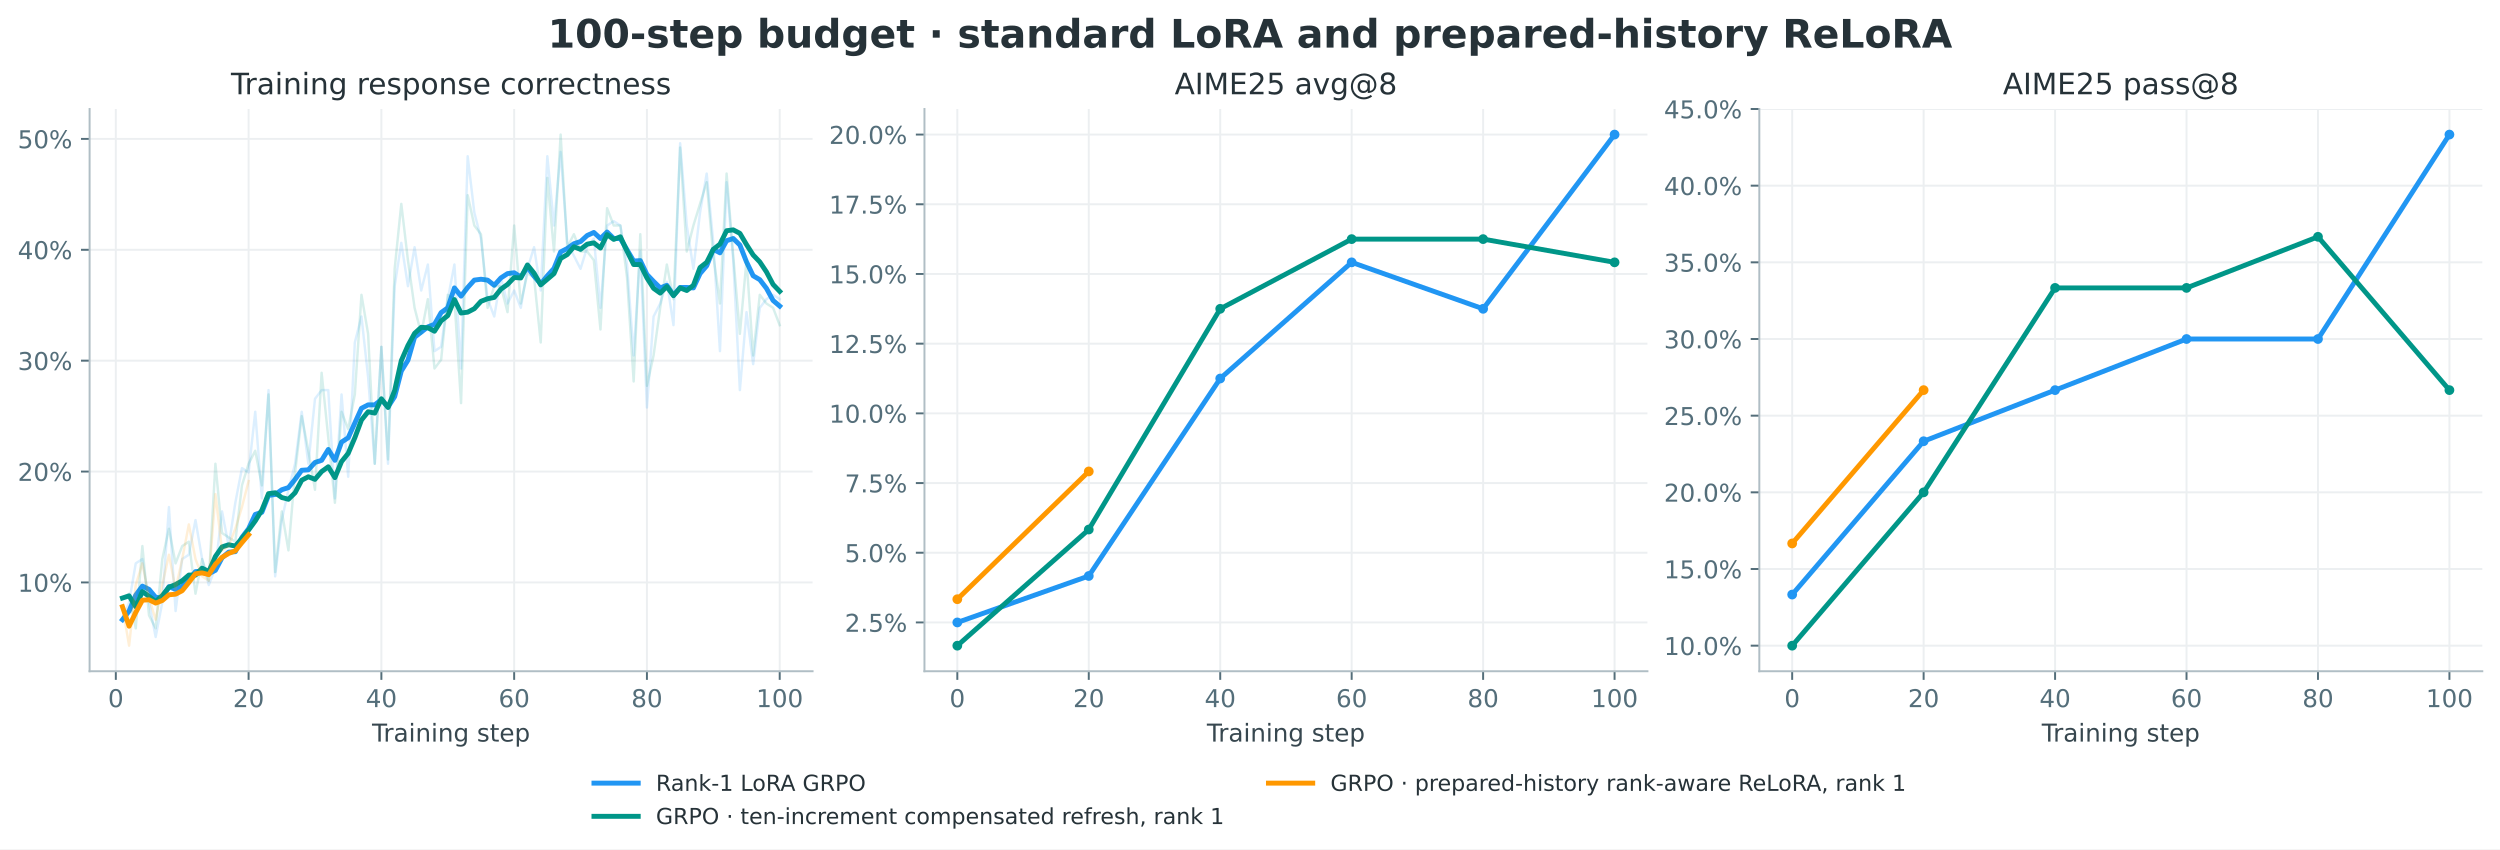
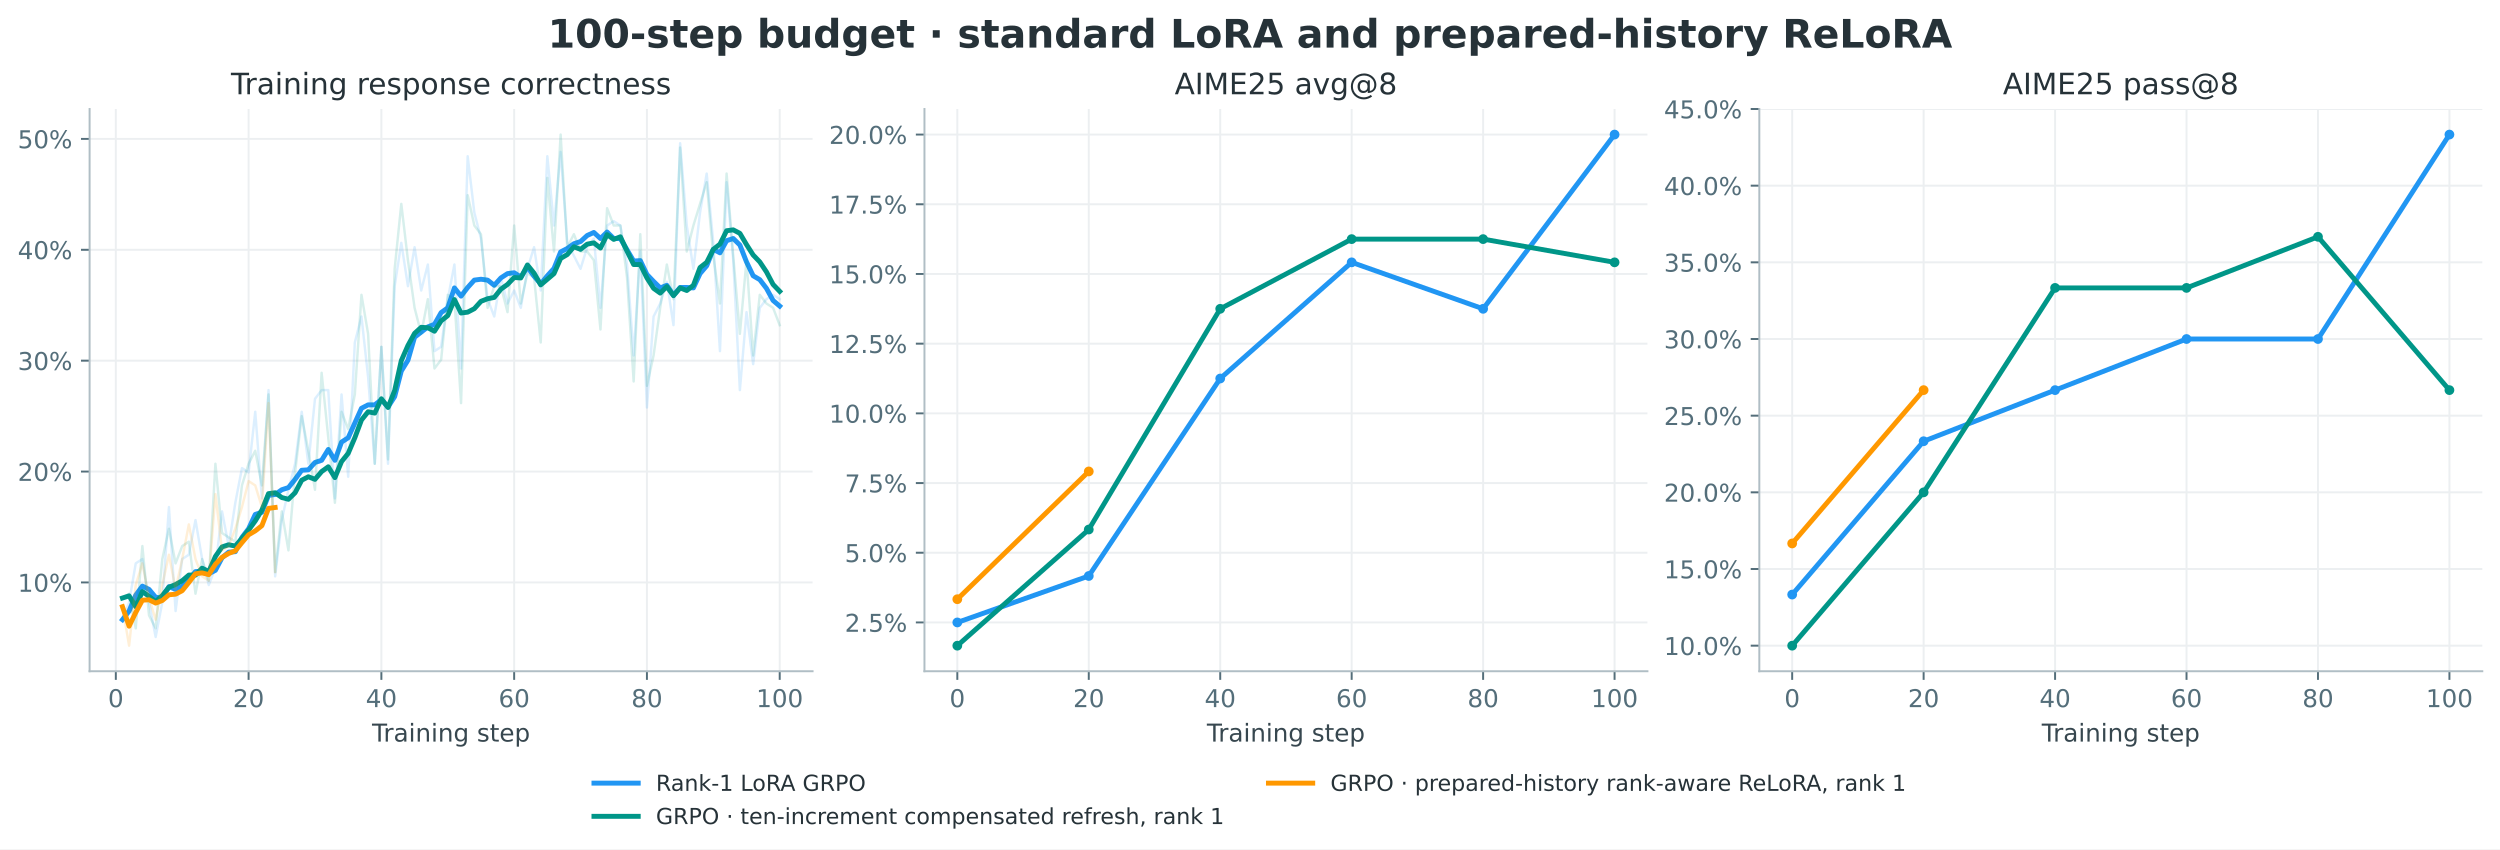
<svg xmlns="http://www.w3.org/2000/svg" xmlns:xlink="http://www.w3.org/1999/xlink" width="1016.4pt" height="345.3pt" viewBox="0 0 1016.4 345.3" version="1.1">
  <defs>
    <style type="text/css">*{stroke-linejoin: round; stroke-linecap: butt}</style>
  </defs>
  <g id="figure_1">
    <g id="patch_1">
      <path d="M 0 345.3 L 1016.4 345.3 L 1016.4 0 L 0 0 z " style="fill: #ffffff" />
    </g>
    <g id="axes_1">
      <g id="patch_2">
        <path d="M 36.427 272.897 L 330.359 272.897 L 330.359 44.32 L 36.427 44.32 z " style="fill: #ffffff" />
      </g>
      <g id="matplotlib.axis_1">
        <g id="xtick_1">
          <g id="line2d_1">
            <path d="M 47.088 272.897 L 47.088 44.32 " clip-path="url(#pa4f2436ff5)" style="fill: none; stroke: #eceff1; stroke-width: 0.8; stroke-linecap: square" />
          </g>
          <g id="line2d_2">
            <defs>
              <path id="m4312fbdb51" d="M 0 0 L 0 3.5 " style="stroke: #546e7a; stroke-width: 0.8" />
            </defs>
            <g>
              <use xlink:href="#m4312fbdb51" x="47.088" y="272.897" style="fill: #546e7a; stroke: #546e7a; stroke-width: 0.8" />
            </g>
          </g>
          <g id="text_1">
            <text style="font-size: 10px; font-family: 'DejaVu Sans'; text-anchor: middle; fill: #546e7a" x="47.088" y="287.495" transform="rotate(-0 47.08804 287.4945)">0</text>
          </g>
        </g>
        <g id="xtick_2">
          <g id="line2d_3">
            <path d="M 101.07 272.897 L 101.07 44.32 " clip-path="url(#pa4f2436ff5)" style="fill: none; stroke: #eceff1; stroke-width: 0.8; stroke-linecap: square" />
          </g>
          <g id="line2d_4">
            <g>
              <use xlink:href="#m4312fbdb51" x="101.07" y="272.897" style="fill: #546e7a; stroke: #546e7a; stroke-width: 0.8" />
            </g>
          </g>
          <g id="text_2">
            <text style="font-size: 10px; font-family: 'DejaVu Sans'; text-anchor: middle; fill: #546e7a" x="101.07" y="287.495" transform="rotate(-0 101.0702 287.4945)">20</text>
          </g>
        </g>
        <g id="xtick_3">
          <g id="line2d_5">
            <path d="M 155.052 272.897 L 155.052 44.32 " clip-path="url(#pa4f2436ff5)" style="fill: none; stroke: #eceff1; stroke-width: 0.8; stroke-linecap: square" />
          </g>
          <g id="line2d_6">
            <g>
              <use xlink:href="#m4312fbdb51" x="155.052" y="272.897" style="fill: #546e7a; stroke: #546e7a; stroke-width: 0.8" />
            </g>
          </g>
          <g id="text_3">
            <text style="font-size: 10px; font-family: 'DejaVu Sans'; text-anchor: middle; fill: #546e7a" x="155.052" y="287.495" transform="rotate(-0 155.0524 287.4945)">40</text>
          </g>
        </g>
        <g id="xtick_4">
          <g id="line2d_7">
            <path d="M 209.035 272.897 L 209.035 44.32 " clip-path="url(#pa4f2436ff5)" style="fill: none; stroke: #eceff1; stroke-width: 0.8; stroke-linecap: square" />
          </g>
          <g id="line2d_8">
            <g>
              <use xlink:href="#m4312fbdb51" x="209.035" y="272.897" style="fill: #546e7a; stroke: #546e7a; stroke-width: 0.8" />
            </g>
          </g>
          <g id="text_4">
            <text style="font-size: 10px; font-family: 'DejaVu Sans'; text-anchor: middle; fill: #546e7a" x="209.035" y="287.495" transform="rotate(-0 209.0345 287.4945)">60</text>
          </g>
        </g>
        <g id="xtick_5">
          <g id="line2d_9">
            <path d="M 263.017 272.897 L 263.017 44.32 " clip-path="url(#pa4f2436ff5)" style="fill: none; stroke: #eceff1; stroke-width: 0.8; stroke-linecap: square" />
          </g>
          <g id="line2d_10">
            <g>
              <use xlink:href="#m4312fbdb51" x="263.017" y="272.897" style="fill: #546e7a; stroke: #546e7a; stroke-width: 0.8" />
            </g>
          </g>
          <g id="text_5">
            <text style="font-size: 10px; font-family: 'DejaVu Sans'; text-anchor: middle; fill: #546e7a" x="263.017" y="287.495" transform="rotate(-0 263.0167 287.4945)">80</text>
          </g>
        </g>
        <g id="xtick_6">
          <g id="line2d_11">
            <path d="M 316.999 272.897 L 316.999 44.32 " clip-path="url(#pa4f2436ff5)" style="fill: none; stroke: #eceff1; stroke-width: 0.8; stroke-linecap: square" />
          </g>
          <g id="line2d_12">
            <g>
              <use xlink:href="#m4312fbdb51" x="316.999" y="272.897" style="fill: #546e7a; stroke: #546e7a; stroke-width: 0.8" />
            </g>
          </g>
          <g id="text_6">
            <text style="font-size: 10px; font-family: 'DejaVu Sans'; text-anchor: middle; fill: #546e7a" x="316.999" y="287.495" transform="rotate(-0 316.9988 287.4945)">100</text>
          </g>
        </g>
        <g id="text_7">
          <text style="font-size: 10px; font-family: 'DejaVu Sans'; text-anchor: middle; fill: #37474f" x="183.393" y="301.495" transform="rotate(-0 183.393 301.4953)">Training step</text>
        </g>
      </g>
      <g id="matplotlib.axis_2">
        <g id="ytick_1">
          <g id="line2d_13">
            <path d="M 36.427 236.796 L 330.359 236.796 " clip-path="url(#pa4f2436ff5)" style="fill: none; stroke: #eceff1; stroke-width: 0.8; stroke-linecap: square" />
          </g>
          <g id="line2d_14">
            <defs>
              <path id="m54cceb25df" d="M 0 0 L -3.5 0 " style="stroke: #546e7a; stroke-width: 0.8" />
            </defs>
            <g>
              <use xlink:href="#m54cceb25df" x="36.427" y="236.796" style="fill: #546e7a; stroke: #546e7a; stroke-width: 0.8" />
            </g>
          </g>
          <g id="text_8">
            <text style="font-size: 10px; font-family: 'DejaVu Sans'; text-anchor: end; fill: #546e7a" x="29.427" y="240.595" transform="rotate(-0 29.42656 240.5953)">10%</text>
          </g>
        </g>
        <g id="ytick_2">
          <g id="line2d_15">
            <path d="M 36.427 191.715 L 330.359 191.715 " clip-path="url(#pa4f2436ff5)" style="fill: none; stroke: #eceff1; stroke-width: 0.8; stroke-linecap: square" />
          </g>
          <g id="line2d_16">
            <g>
              <use xlink:href="#m54cceb25df" x="36.427" y="191.715" style="fill: #546e7a; stroke: #546e7a; stroke-width: 0.8" />
            </g>
          </g>
          <g id="text_9">
            <text style="font-size: 10px; font-family: 'DejaVu Sans'; text-anchor: end; fill: #546e7a" x="29.427" y="195.514" transform="rotate(-0 29.42656 195.5139)">20%</text>
          </g>
        </g>
        <g id="ytick_3">
          <g id="line2d_17">
            <path d="M 36.427 146.634 L 330.359 146.634 " clip-path="url(#pa4f2436ff5)" style="fill: none; stroke: #eceff1; stroke-width: 0.8; stroke-linecap: square" />
          </g>
          <g id="line2d_18">
            <g>
              <use xlink:href="#m54cceb25df" x="36.427" y="146.634" style="fill: #546e7a; stroke: #546e7a; stroke-width: 0.8" />
            </g>
          </g>
          <g id="text_10">
            <text style="font-size: 10px; font-family: 'DejaVu Sans'; text-anchor: end; fill: #546e7a" x="29.427" y="150.432" transform="rotate(-0 29.42656 150.4324)">30%</text>
          </g>
        </g>
        <g id="ytick_4">
          <g id="line2d_19">
            <path d="M 36.427 101.552 L 330.359 101.552 " clip-path="url(#pa4f2436ff5)" style="fill: none; stroke: #eceff1; stroke-width: 0.8; stroke-linecap: square" />
          </g>
          <g id="line2d_20">
            <g>
              <use xlink:href="#m54cceb25df" x="36.427" y="101.552" style="fill: #546e7a; stroke: #546e7a; stroke-width: 0.8" />
            </g>
          </g>
          <g id="text_11">
            <text style="font-size: 10px; font-family: 'DejaVu Sans'; text-anchor: end; fill: #546e7a" x="29.427" y="105.351" transform="rotate(-0 29.42656 105.351)">40%</text>
          </g>
        </g>
        <g id="ytick_5">
          <g id="line2d_21">
            <path d="M 36.427 56.471 L 330.359 56.471 " clip-path="url(#pa4f2436ff5)" style="fill: none; stroke: #eceff1; stroke-width: 0.8; stroke-linecap: square" />
          </g>
          <g id="line2d_22">
            <g>
              <use xlink:href="#m54cceb25df" x="36.427" y="56.471" style="fill: #546e7a; stroke: #546e7a; stroke-width: 0.8" />
            </g>
          </g>
          <g id="text_12">
            <text style="font-size: 10px; font-family: 'DejaVu Sans'; text-anchor: end; fill: #546e7a" x="29.427" y="60.27" transform="rotate(-0 29.42656 60.26954)">50%</text>
          </g>
        </g>
      </g>
      <g id="line2d_23">
        <path d="M 49.787 251.941 L 52.486 244.897 L 55.185 229.048 L 57.884 227.287 L 60.584 244.897 L 63.283 258.985 L 65.982 244.897 L 68.681 206.155 L 71.38 248.419 L 74.079 227.287 L 76.778 225.526 L 79.477 211.438 L 82.176 227.287 L 84.876 237.853 L 87.575 230.809 L 90.274 207.916 L 92.973 222.004 L 95.672 204.394 L 98.371 190.306 L 101.07 192.067 L 103.769 167.413 L 106.468 202.633 L 109.168 158.608 L 111.867 234.331 L 114.566 211.438 L 117.265 199.111 L 119.964 188.545 L 122.663 167.413 L 125.362 188.545 L 128.061 162.13 L 130.76 158.608 L 133.459 158.608 L 136.159 202.633 L 138.858 160.369 L 141.557 193.828 L 144.256 139.237 L 146.955 128.671 L 149.654 153.325 L 152.353 188.545 L 155.052 140.998 L 157.751 188.545 L 160.451 116.345 L 163.15 98.735 L 165.849 116.345 L 168.548 100.496 L 171.247 118.105 L 173.946 107.54 L 176.645 142.759 L 179.344 140.998 L 182.043 121.627 L 184.743 107.54 L 187.442 149.803 L 190.141 63.515 L 192.84 86.408 L 195.539 96.974 L 198.238 121.627 L 200.937 128.671 L 203.636 112.823 L 206.335 123.388 L 209.035 118.105 L 211.734 125.149 L 214.433 109.301 L 217.132 100.496 L 219.831 118.105 L 222.53 63.515 L 225.229 91.691 L 227.928 61.754 L 230.627 98.735 L 233.326 104.018 L 236.026 109.301 L 238.725 100.496 L 241.424 96.974 L 244.123 125.149 L 246.822 91.691 L 249.521 89.93 L 252.22 91.691 L 254.919 107.54 L 257.618 144.52 L 260.318 102.257 L 263.017 165.652 L 265.716 128.671 L 268.415 123.388 L 271.114 114.584 L 273.813 132.193 L 276.512 58.232 L 279.211 91.691 L 281.91 109.301 L 284.61 86.408 L 287.309 70.559 L 290.008 98.735 L 292.707 142.759 L 295.406 74.081 L 298.105 105.779 L 300.804 158.608 L 303.503 126.91 L 306.202 148.042 L 308.902 125.149 L 311.601 121.627 L 314.3 119.866 L 316.999 121.627 " clip-path="url(#pa4f2436ff5)" style="fill: none; stroke: #2196f3; stroke-opacity: 0.16; stroke-linecap: square" />
      </g>
      <g id="line2d_24">
        <path d="M 49.787 251.941 L 52.486 248.419 L 55.185 241.962 L 57.884 238.293 L 60.584 239.614 L 63.283 242.843 L 65.982 243.136 L 68.681 238.513 L 71.38 239.614 L 74.079 238.381 L 76.778 235.74 L 79.477 232.394 L 82.176 232.218 L 84.876 233.274 L 87.575 231.866 L 90.274 226.759 L 92.973 224.47 L 95.672 224.293 L 98.371 218.482 L 101.07 214.96 L 103.769 209.149 L 106.468 208.268 L 109.168 201.401 L 111.867 201.048 L 114.566 199.111 L 117.265 198.231 L 119.964 194.885 L 122.663 191.187 L 125.362 191.011 L 128.061 188.017 L 130.76 187.136 L 133.459 182.734 L 136.159 187.136 L 138.858 179.74 L 141.557 177.979 L 144.256 171.992 L 146.955 166.005 L 149.654 164.596 L 152.353 164.596 L 155.052 162.483 L 157.751 165.476 L 160.451 161.25 L 163.15 150.86 L 165.849 146.457 L 168.548 137.124 L 171.247 135.011 L 173.946 132.898 L 176.645 131.841 L 179.344 127.087 L 182.043 125.149 L 184.743 117.049 L 187.442 120.395 L 190.141 116.873 L 192.84 113.879 L 195.539 113.527 L 198.238 113.879 L 200.937 115.992 L 203.636 112.999 L 206.335 111.238 L 209.035 110.885 L 211.734 112.646 L 214.433 108.596 L 217.132 112.294 L 219.831 115.464 L 222.53 112.118 L 225.229 109.124 L 227.928 102.433 L 230.627 101.024 L 233.326 99.087 L 236.026 98.206 L 238.725 95.741 L 241.424 94.508 L 244.123 96.974 L 246.822 94.332 L 249.521 96.974 L 252.22 96.974 L 254.919 101.552 L 257.618 106.131 L 260.318 105.955 L 263.017 111.59 L 265.716 114.407 L 268.415 117.049 L 271.114 115.992 L 273.813 120.043 L 276.512 116.873 L 279.211 116.873 L 281.91 117.049 L 284.61 111.238 L 287.309 108.068 L 290.008 101.376 L 292.707 102.785 L 295.406 97.854 L 298.105 96.974 L 300.804 99.615 L 303.503 106.483 L 306.202 112.118 L 308.902 113.703 L 311.601 117.225 L 314.3 122.156 L 316.999 124.445 " clip-path="url(#pa4f2436ff5)" style="fill: none; stroke: #2196f3; stroke-width: 2; stroke-linecap: square" />
      </g>
      <g id="line2d_25">
        <path d="M 49.787 243.136 L 52.486 241.375 L 55.185 255.463 L 57.884 222.004 L 60.584 250.18 L 63.283 255.463 L 65.982 227.287 L 68.681 214.96 L 71.38 229.048 L 74.079 222.004 L 76.778 220.243 L 79.477 241.375 L 82.176 227.287 L 84.876 236.092 L 87.575 188.545 L 90.274 216.721 L 92.973 218.482 L 95.672 220.243 L 98.371 197.35 L 101.07 188.545 L 103.769 183.262 L 106.468 197.35 L 109.168 160.369 L 111.867 232.57 L 114.566 207.916 L 117.265 223.765 L 119.964 192.067 L 122.663 169.174 L 125.362 183.262 L 128.061 199.111 L 130.76 151.564 L 133.459 177.979 L 136.159 204.394 L 138.858 167.413 L 141.557 174.457 L 144.256 160.369 L 146.955 119.866 L 149.654 135.715 L 152.353 188.545 L 155.052 140.998 L 157.751 186.784 L 160.451 109.301 L 163.15 82.886 L 165.849 105.779 L 168.548 125.149 L 171.247 135.715 L 173.946 121.627 L 176.645 149.803 L 179.344 146.281 L 182.043 119.866 L 184.743 121.627 L 187.442 163.891 L 190.141 79.364 L 192.84 91.691 L 195.539 95.213 L 198.238 125.149 L 200.937 116.345 L 203.636 116.345 L 206.335 126.91 L 209.035 91.691 L 211.734 123.388 L 214.433 111.062 L 217.132 112.823 L 219.831 139.237 L 222.53 72.32 L 225.229 102.257 L 227.928 54.71 L 230.627 100.496 L 233.326 95.213 L 236.026 102.257 L 238.725 102.257 L 241.424 105.779 L 244.123 133.954 L 246.822 84.647 L 249.521 91.691 L 252.22 91.691 L 254.919 112.823 L 257.618 155.086 L 260.318 95.213 L 263.017 156.847 L 265.716 144.52 L 268.415 125.149 L 271.114 107.54 L 273.813 121.627 L 276.512 59.993 L 279.211 102.257 L 281.91 91.691 L 284.61 82.886 L 287.309 74.081 L 290.008 104.018 L 292.707 123.388 L 295.406 70.559 L 298.105 104.018 L 300.804 135.715 L 303.503 105.779 L 306.202 144.52 L 308.902 119.866 L 311.601 123.388 L 314.3 125.149 L 316.999 132.193 " clip-path="url(#pa4f2436ff5)" style="fill: none; stroke: #009688; stroke-opacity: 0.16; stroke-linecap: square" />
      </g>
      <g id="line2d_26">
        <path d="M 49.787 243.136 L 52.486 242.256 L 55.185 246.658 L 57.884 240.495 L 60.584 242.432 L 63.283 244.604 L 65.982 242.13 L 68.681 238.734 L 71.38 237.657 L 74.079 236.092 L 76.778 233.803 L 79.477 233.803 L 82.176 230.985 L 84.876 232.394 L 87.575 226.231 L 90.274 222.356 L 92.973 221.476 L 95.672 222.004 L 98.371 218.834 L 101.07 215.488 L 103.769 211.79 L 106.468 207.388 L 109.168 200.696 L 111.867 200.344 L 114.566 202.281 L 117.265 202.985 L 119.964 200.344 L 122.663 195.237 L 125.362 193.828 L 128.061 194.885 L 130.76 191.715 L 133.459 189.778 L 136.159 194.18 L 138.858 187.665 L 141.557 184.319 L 144.256 177.979 L 146.955 170.759 L 149.654 167.413 L 152.353 167.942 L 155.052 162.13 L 157.751 165.652 L 160.451 158.784 L 163.15 146.634 L 165.849 140.47 L 168.548 135.539 L 171.247 133.074 L 173.946 133.25 L 176.645 134.659 L 179.344 130.432 L 182.043 128.319 L 184.743 121.804 L 187.442 127.263 L 190.141 126.91 L 192.84 125.502 L 195.539 122.508 L 198.238 121.451 L 200.937 120.923 L 203.636 117.577 L 206.335 115.64 L 209.035 112.823 L 211.734 112.999 L 214.433 107.716 L 217.132 111.062 L 219.831 115.816 L 222.53 113.527 L 225.229 111.238 L 227.928 105.074 L 230.627 103.489 L 233.326 100.319 L 236.026 101.376 L 238.725 99.263 L 241.424 98.735 L 244.123 100.848 L 246.822 95.389 L 249.521 97.326 L 252.22 96.269 L 254.919 102.08 L 257.618 107.54 L 260.318 107.54 L 263.017 112.999 L 265.716 117.225 L 268.415 119.162 L 271.114 116.521 L 273.813 120.219 L 276.512 117.049 L 279.211 118.105 L 281.91 115.992 L 284.61 108.772 L 287.309 106.659 L 290.008 101.376 L 292.707 99.263 L 295.406 93.804 L 298.105 93.452 L 300.804 94.86 L 303.503 99.439 L 306.202 103.665 L 308.902 106.483 L 311.601 110.533 L 314.3 115.64 L 316.999 118.458 " clip-path="url(#pa4f2436ff5)" style="fill: none; stroke: #009688; stroke-width: 2; stroke-linecap: square" />
      </g>
      <g id="line2d_27">
-         <path d="M 49.787 246.658 L 52.486 262.507 L 55.185 237.853 L 57.884 229.048 L 60.584 243.136 L 63.283 251.941 L 65.982 237.853 L 68.681 225.526 L 71.38 239.614 L 74.079 227.287 L 76.778 213.199 L 79.477 227.287 L 82.176 234.331 L 84.876 236.092 L 87.575 200.872 L 90.274 223.765 L 92.973 222.004 L 95.672 214.96 L 98.371 206.155 L 101.07 195.589 " clip-path="url(#pa4f2436ff5)" style="fill: none; stroke: #ff9800; stroke-opacity: 0.16; stroke-linecap: square" />
+         <path d="M 49.787 246.658 L 52.486 262.507 L 55.185 237.853 L 57.884 229.048 L 60.584 243.136 L 63.283 251.941 L 65.982 237.853 L 68.681 225.526 L 71.38 239.614 L 74.079 227.287 L 76.778 213.199 L 79.477 227.287 L 82.176 234.331 L 84.876 236.092 L 87.575 200.872 L 90.274 223.765 L 92.973 222.004 L 95.672 214.96 L 98.371 206.155 L 101.07 195.589 L 103.769 197.35 L 106.468 206.155 L 109.168 163.891 L 111.867 232.57 " clip-path="url(#pa4f2436ff5)" style="fill: none; stroke: #ff9800; stroke-opacity: 0.16; stroke-linecap: square" />
      </g>
      <g id="line2d_28">
-         <path d="M 49.787 246.658 L 52.486 254.583 L 55.185 249.006 L 57.884 244.017 L 60.584 243.84 L 63.283 245.191 L 65.982 244.142 L 68.681 241.815 L 71.38 241.571 L 74.079 240.142 L 76.778 236.796 L 79.477 233.274 L 82.176 232.922 L 84.876 233.627 L 87.575 229.4 L 90.274 226.583 L 92.973 224.998 L 95.672 223.941 L 98.371 220.595 L 101.07 217.426 " clip-path="url(#pa4f2436ff5)" style="fill: none; stroke: #ff9800; stroke-width: 2; stroke-linecap: square" />
+         <path d="M 49.787 246.658 L 52.486 254.583 L 55.185 249.006 L 57.884 244.017 L 60.584 243.84 L 63.283 245.191 L 65.982 244.142 L 68.681 241.815 L 71.38 241.571 L 74.079 240.142 L 76.778 236.796 L 79.477 233.274 L 82.176 232.922 L 84.876 233.627 L 87.575 229.4 L 90.274 226.583 L 92.973 224.998 L 95.672 223.941 L 98.371 220.595 L 101.07 217.426 L 103.769 215.841 L 106.468 213.727 L 109.168 206.683 L 111.867 206.331 " clip-path="url(#pa4f2436ff5)" style="fill: none; stroke: #ff9800; stroke-width: 2; stroke-linecap: square" />
      </g>
      <g id="patch_3">
        <path d="M 36.427 272.897 L 36.427 44.32 " style="fill: none; stroke: #b0bec5; stroke-width: 0.8; stroke-linejoin: miter; stroke-linecap: square" />
      </g>
      <g id="patch_4">
        <path d="M 36.427 272.897 L 330.359 272.897 " style="fill: none; stroke: #b0bec5; stroke-width: 0.8; stroke-linejoin: miter; stroke-linecap: square" />
      </g>
      <g id="text_13">
        <text style="font-size: 12px; font-family: 'DejaVu Sans'; text-anchor: middle; fill: #263238" x="183.393" y="38.32" transform="rotate(-0 183.393 38.31985)">Training response correctness</text>
      </g>
    </g>
    <g id="axes_2">
      <g id="patch_5">
        <path d="M 375.847 272.897 L 669.779 272.897 L 669.779 44.32 L 375.847 44.32 z " style="fill: #ffffff" />
      </g>
      <g id="matplotlib.axis_3">
        <g id="xtick_7">
          <g id="line2d_29">
            <path d="M 389.207 272.897 L 389.207 44.32 " clip-path="url(#pf61427cfee)" style="fill: none; stroke: #eceff1; stroke-width: 0.8; stroke-linecap: square" />
          </g>
          <g id="line2d_30">
            <g>
              <use xlink:href="#m4312fbdb51" x="389.207" y="272.897" style="fill: #546e7a; stroke: #546e7a; stroke-width: 0.8" />
            </g>
          </g>
          <g id="text_14">
            <text style="font-size: 10px; font-family: 'DejaVu Sans'; text-anchor: middle; fill: #546e7a" x="389.207" y="287.495" transform="rotate(-0 389.2072 287.4945)">0</text>
          </g>
        </g>
        <g id="xtick_8">
          <g id="line2d_31">
            <path d="M 442.65 272.897 L 442.65 44.32 " clip-path="url(#pf61427cfee)" style="fill: none; stroke: #eceff1; stroke-width: 0.8; stroke-linecap: square" />
          </g>
          <g id="line2d_32">
            <g>
              <use xlink:href="#m4312fbdb51" x="442.65" y="272.897" style="fill: #546e7a; stroke: #546e7a; stroke-width: 0.8" />
            </g>
          </g>
          <g id="text_15">
            <text style="font-size: 10px; font-family: 'DejaVu Sans'; text-anchor: middle; fill: #546e7a" x="442.65" y="287.495" transform="rotate(-0 442.6495 287.4945)">20</text>
          </g>
        </g>
        <g id="xtick_9">
          <g id="line2d_33">
            <path d="M 496.092 272.897 L 496.092 44.32 " clip-path="url(#pf61427cfee)" style="fill: none; stroke: #eceff1; stroke-width: 0.8; stroke-linecap: square" />
          </g>
          <g id="line2d_34">
            <g>
              <use xlink:href="#m4312fbdb51" x="496.092" y="272.897" style="fill: #546e7a; stroke: #546e7a; stroke-width: 0.8" />
            </g>
          </g>
          <g id="text_16">
            <text style="font-size: 10px; font-family: 'DejaVu Sans'; text-anchor: middle; fill: #546e7a" x="496.092" y="287.495" transform="rotate(-0 496.0919 287.4945)">40</text>
          </g>
        </g>
        <g id="xtick_10">
          <g id="line2d_35">
            <path d="M 549.534 272.897 L 549.534 44.32 " clip-path="url(#pf61427cfee)" style="fill: none; stroke: #eceff1; stroke-width: 0.8; stroke-linecap: square" />
          </g>
          <g id="line2d_36">
            <g>
              <use xlink:href="#m4312fbdb51" x="549.534" y="272.897" style="fill: #546e7a; stroke: #546e7a; stroke-width: 0.8" />
            </g>
          </g>
          <g id="text_17">
            <text style="font-size: 10px; font-family: 'DejaVu Sans'; text-anchor: middle; fill: #546e7a" x="549.534" y="287.495" transform="rotate(-0 549.5342 287.4945)">60</text>
          </g>
        </g>
        <g id="xtick_11">
          <g id="line2d_37">
            <path d="M 602.977 272.897 L 602.977 44.32 " clip-path="url(#pf61427cfee)" style="fill: none; stroke: #eceff1; stroke-width: 0.8; stroke-linecap: square" />
          </g>
          <g id="line2d_38">
            <g>
              <use xlink:href="#m4312fbdb51" x="602.977" y="272.897" style="fill: #546e7a; stroke: #546e7a; stroke-width: 0.8" />
            </g>
          </g>
          <g id="text_18">
            <text style="font-size: 10px; font-family: 'DejaVu Sans'; text-anchor: middle; fill: #546e7a" x="602.977" y="287.495" transform="rotate(-0 602.9765 287.4945)">80</text>
          </g>
        </g>
        <g id="xtick_12">
          <g id="line2d_39">
            <path d="M 656.419 272.897 L 656.419 44.32 " clip-path="url(#pf61427cfee)" style="fill: none; stroke: #eceff1; stroke-width: 0.8; stroke-linecap: square" />
          </g>
          <g id="line2d_40">
            <g>
              <use xlink:href="#m4312fbdb51" x="656.419" y="272.897" style="fill: #546e7a; stroke: #546e7a; stroke-width: 0.8" />
            </g>
          </g>
          <g id="text_19">
            <text style="font-size: 10px; font-family: 'DejaVu Sans'; text-anchor: middle; fill: #546e7a" x="656.419" y="287.495" transform="rotate(-0 656.4189 287.4945)">100</text>
          </g>
        </g>
        <g id="text_20">
          <text style="font-size: 10px; font-family: 'DejaVu Sans'; text-anchor: middle; fill: #37474f" x="522.813" y="301.495" transform="rotate(-0 522.813 301.4953)">Training step</text>
        </g>
      </g>
      <g id="matplotlib.axis_4">
        <g id="ytick_6">
          <g id="line2d_41">
            <path d="M 375.847 253.062 L 669.779 253.062 " clip-path="url(#pf61427cfee)" style="fill: none; stroke: #eceff1; stroke-width: 0.8; stroke-linecap: square" />
          </g>
          <g id="line2d_42">
            <g>
              <use xlink:href="#m54cceb25df" x="375.847" y="253.062" style="fill: #546e7a; stroke: #546e7a; stroke-width: 0.8" />
            </g>
          </g>
          <g id="text_21">
            <text style="font-size: 10px; font-family: 'DejaVu Sans'; text-anchor: end; fill: #546e7a" x="368.847" y="256.86" transform="rotate(-0 368.8466 256.8605)">2.5%</text>
          </g>
        </g>
        <g id="ytick_7">
          <g id="line2d_43">
            <path d="M 375.847 224.726 L 669.779 224.726 " clip-path="url(#pf61427cfee)" style="fill: none; stroke: #eceff1; stroke-width: 0.8; stroke-linecap: square" />
          </g>
          <g id="line2d_44">
            <g>
              <use xlink:href="#m54cceb25df" x="375.847" y="224.726" style="fill: #546e7a; stroke: #546e7a; stroke-width: 0.8" />
            </g>
          </g>
          <g id="text_22">
            <text style="font-size: 10px; font-family: 'DejaVu Sans'; text-anchor: end; fill: #546e7a" x="368.847" y="228.524" transform="rotate(-0 368.8466 228.5245)">5.0%</text>
          </g>
        </g>
        <g id="ytick_8">
          <g id="line2d_45">
            <path d="M 375.847 196.39 L 669.779 196.39 " clip-path="url(#pf61427cfee)" style="fill: none; stroke: #eceff1; stroke-width: 0.8; stroke-linecap: square" />
          </g>
          <g id="line2d_46">
            <g>
              <use xlink:href="#m54cceb25df" x="375.847" y="196.39" style="fill: #546e7a; stroke: #546e7a; stroke-width: 0.8" />
            </g>
          </g>
          <g id="text_23">
            <text style="font-size: 10px; font-family: 'DejaVu Sans'; text-anchor: end; fill: #546e7a" x="368.847" y="200.189" transform="rotate(-0 368.8466 200.1885)">7.5%</text>
          </g>
        </g>
        <g id="ytick_9">
          <g id="line2d_47">
            <path d="M 375.847 168.054 L 669.779 168.054 " clip-path="url(#pf61427cfee)" style="fill: none; stroke: #eceff1; stroke-width: 0.8; stroke-linecap: square" />
          </g>
          <g id="line2d_48">
            <g>
              <use xlink:href="#m54cceb25df" x="375.847" y="168.054" style="fill: #546e7a; stroke: #546e7a; stroke-width: 0.8" />
            </g>
          </g>
          <g id="text_24">
            <text style="font-size: 10px; font-family: 'DejaVu Sans'; text-anchor: end; fill: #546e7a" x="368.847" y="171.853" transform="rotate(-0 368.8466 171.8525)">10.0%</text>
          </g>
        </g>
        <g id="ytick_10">
          <g id="line2d_49">
            <path d="M 375.847 139.718 L 669.779 139.718 " clip-path="url(#pf61427cfee)" style="fill: none; stroke: #eceff1; stroke-width: 0.8; stroke-linecap: square" />
          </g>
          <g id="line2d_50">
            <g>
              <use xlink:href="#m54cceb25df" x="375.847" y="139.718" style="fill: #546e7a; stroke: #546e7a; stroke-width: 0.8" />
            </g>
          </g>
          <g id="text_25">
            <text style="font-size: 10px; font-family: 'DejaVu Sans'; text-anchor: end; fill: #546e7a" x="368.847" y="143.517" transform="rotate(-0 368.8466 143.5165)">12.5%</text>
          </g>
        </g>
        <g id="ytick_11">
          <g id="line2d_51">
            <path d="M 375.847 111.382 L 669.779 111.382 " clip-path="url(#pf61427cfee)" style="fill: none; stroke: #eceff1; stroke-width: 0.8; stroke-linecap: square" />
          </g>
          <g id="line2d_52">
            <g>
              <use xlink:href="#m54cceb25df" x="375.847" y="111.382" style="fill: #546e7a; stroke: #546e7a; stroke-width: 0.8" />
            </g>
          </g>
          <g id="text_26">
            <text style="font-size: 10px; font-family: 'DejaVu Sans'; text-anchor: end; fill: #546e7a" x="368.847" y="115.181" transform="rotate(-0 368.8466 115.1805)">15.0%</text>
          </g>
        </g>
        <g id="ytick_12">
          <g id="line2d_53">
            <path d="M 375.847 83.046 L 669.779 83.046 " clip-path="url(#pf61427cfee)" style="fill: none; stroke: #eceff1; stroke-width: 0.8; stroke-linecap: square" />
          </g>
          <g id="line2d_54">
            <g>
              <use xlink:href="#m54cceb25df" x="375.847" y="83.046" style="fill: #546e7a; stroke: #546e7a; stroke-width: 0.8" />
            </g>
          </g>
          <g id="text_27">
            <text style="font-size: 10px; font-family: 'DejaVu Sans'; text-anchor: end; fill: #546e7a" x="368.847" y="86.845" transform="rotate(-0 368.8466 86.84454)">17.5%</text>
          </g>
        </g>
        <g id="ytick_13">
          <g id="line2d_55">
            <path d="M 375.847 54.71 L 669.779 54.71 " clip-path="url(#pf61427cfee)" style="fill: none; stroke: #eceff1; stroke-width: 0.8; stroke-linecap: square" />
          </g>
          <g id="line2d_56">
            <g>
              <use xlink:href="#m54cceb25df" x="375.847" y="54.71" style="fill: #546e7a; stroke: #546e7a; stroke-width: 0.8" />
            </g>
          </g>
          <g id="text_28">
            <text style="font-size: 10px; font-family: 'DejaVu Sans'; text-anchor: end; fill: #546e7a" x="368.847" y="58.509" transform="rotate(-0 368.8466 58.50855)">20.0%</text>
          </g>
        </g>
      </g>
      <g id="line2d_57">
        <path d="M 389.207 253.062 L 442.65 234.171 L 496.092 153.886 L 549.534 106.659 L 602.977 125.55 L 656.419 54.71 " clip-path="url(#pf61427cfee)" style="fill: none; stroke: #2196f3; stroke-width: 2; stroke-linecap: square" />
        <defs>
          <path id="mfb50a57097" d="M 0 1.5 C 0.398 1.5 0.779 1.342 1.061 1.061 C 1.342 0.779 1.5 0.398 1.5 0 C 1.5 -0.398 1.342 -0.779 1.061 -1.061 C 0.779 -1.342 0.398 -1.5 0 -1.5 C -0.398 -1.5 -0.779 -1.342 -1.061 -1.061 C -1.342 -0.779 -1.5 -0.398 -1.5 0 C -1.5 0.398 -1.342 0.779 -1.061 1.061 C -0.779 1.342 -0.398 1.5 0 1.5 z " style="stroke: #2196f3" />
        </defs>
        <g clip-path="url(#pf61427cfee)">
          <use xlink:href="#mfb50a57097" x="389.207" y="253.062" style="fill: #2196f3; stroke: #2196f3" />
          <use xlink:href="#mfb50a57097" x="442.65" y="234.171" style="fill: #2196f3; stroke: #2196f3" />
          <use xlink:href="#mfb50a57097" x="496.092" y="153.886" style="fill: #2196f3; stroke: #2196f3" />
          <use xlink:href="#mfb50a57097" x="549.534" y="106.659" style="fill: #2196f3; stroke: #2196f3" />
          <use xlink:href="#mfb50a57097" x="602.977" y="125.55" style="fill: #2196f3; stroke: #2196f3" />
          <use xlink:href="#mfb50a57097" x="656.419" y="54.71" style="fill: #2196f3; stroke: #2196f3" />
        </g>
      </g>
      <g id="line2d_58">
        <path d="M 389.207 262.507 L 442.65 215.28 L 496.092 125.55 L 549.534 97.214 L 602.977 97.214 L 656.419 106.659 " clip-path="url(#pf61427cfee)" style="fill: none; stroke: #009688; stroke-width: 2; stroke-linecap: square" />
        <defs>
          <path id="mc1244fae1a" d="M 0 1.5 C 0.398 1.5 0.779 1.342 1.061 1.061 C 1.342 0.779 1.5 0.398 1.5 0 C 1.5 -0.398 1.342 -0.779 1.061 -1.061 C 0.779 -1.342 0.398 -1.5 0 -1.5 C -0.398 -1.5 -0.779 -1.342 -1.061 -1.061 C -1.342 -0.779 -1.5 -0.398 -1.5 0 C -1.5 0.398 -1.342 0.779 -1.061 1.061 C -0.779 1.342 -0.398 1.5 0 1.5 z " style="stroke: #009688" />
        </defs>
        <g clip-path="url(#pf61427cfee)">
          <use xlink:href="#mc1244fae1a" x="389.207" y="262.507" style="fill: #009688; stroke: #009688" />
          <use xlink:href="#mc1244fae1a" x="442.65" y="215.28" style="fill: #009688; stroke: #009688" />
          <use xlink:href="#mc1244fae1a" x="496.092" y="125.55" style="fill: #009688; stroke: #009688" />
          <use xlink:href="#mc1244fae1a" x="549.534" y="97.214" style="fill: #009688; stroke: #009688" />
          <use xlink:href="#mc1244fae1a" x="602.977" y="97.214" style="fill: #009688; stroke: #009688" />
          <use xlink:href="#mc1244fae1a" x="656.419" y="106.659" style="fill: #009688; stroke: #009688" />
        </g>
      </g>
      <g id="line2d_59">
        <path d="M 389.207 243.616 L 442.65 191.667 " clip-path="url(#pf61427cfee)" style="fill: none; stroke: #ff9800; stroke-width: 2; stroke-linecap: square" />
        <defs>
          <path id="m1ef76c4d97" d="M 0 1.5 C 0.398 1.5 0.779 1.342 1.061 1.061 C 1.342 0.779 1.5 0.398 1.5 0 C 1.5 -0.398 1.342 -0.779 1.061 -1.061 C 0.779 -1.342 0.398 -1.5 0 -1.5 C -0.398 -1.5 -0.779 -1.342 -1.061 -1.061 C -1.342 -0.779 -1.5 -0.398 -1.5 0 C -1.5 0.398 -1.342 0.779 -1.061 1.061 C -0.779 1.342 -0.398 1.5 0 1.5 z " style="stroke: #ff9800" />
        </defs>
        <g clip-path="url(#pf61427cfee)">
          <use xlink:href="#m1ef76c4d97" x="389.207" y="243.616" style="fill: #ff9800; stroke: #ff9800" />
          <use xlink:href="#m1ef76c4d97" x="442.65" y="191.667" style="fill: #ff9800; stroke: #ff9800" />
        </g>
      </g>
      <g id="patch_6">
        <path d="M 375.847 272.897 L 375.847 44.32 " style="fill: none; stroke: #b0bec5; stroke-width: 0.8; stroke-linejoin: miter; stroke-linecap: square" />
      </g>
      <g id="patch_7">
        <path d="M 375.847 272.897 L 669.779 272.897 " style="fill: none; stroke: #b0bec5; stroke-width: 0.8; stroke-linejoin: miter; stroke-linecap: square" />
      </g>
      <g id="text_29">
        <text style="font-size: 12px; font-family: 'DejaVu Sans'; text-anchor: middle; fill: #263238" x="522.813" y="38.32" transform="rotate(-0 522.813 38.31985)">AIME25 avg@8</text>
      </g>
    </g>
    <g id="axes_3">
      <g id="patch_8">
        <path d="M 715.267 272.897 L 1009.2 272.897 L 1009.2 44.32 L 715.267 44.32 z " style="fill: #ffffff" />
      </g>
      <g id="matplotlib.axis_5">
        <g id="xtick_13">
          <g id="line2d_60">
            <path d="M 728.627 272.897 L 728.627 44.32 " clip-path="url(#pc606bd4fb6)" style="fill: none; stroke: #eceff1; stroke-width: 0.8; stroke-linecap: square" />
          </g>
          <g id="line2d_61">
            <g>
              <use xlink:href="#m4312fbdb51" x="728.627" y="272.897" style="fill: #546e7a; stroke: #546e7a; stroke-width: 0.8" />
            </g>
          </g>
          <g id="text_30">
            <text style="font-size: 10px; font-family: 'DejaVu Sans'; text-anchor: middle; fill: #546e7a" x="728.627" y="287.495" transform="rotate(-0 728.6272 287.4945)">0</text>
          </g>
        </g>
        <g id="xtick_14">
          <g id="line2d_62">
            <path d="M 782.07 272.897 L 782.07 44.32 " clip-path="url(#pc606bd4fb6)" style="fill: none; stroke: #eceff1; stroke-width: 0.8; stroke-linecap: square" />
          </g>
          <g id="line2d_63">
            <g>
              <use xlink:href="#m4312fbdb51" x="782.07" y="272.897" style="fill: #546e7a; stroke: #546e7a; stroke-width: 0.8" />
            </g>
          </g>
          <g id="text_31">
            <text style="font-size: 10px; font-family: 'DejaVu Sans'; text-anchor: middle; fill: #546e7a" x="782.07" y="287.495" transform="rotate(-0 782.0696 287.4945)">20</text>
          </g>
        </g>
        <g id="xtick_15">
          <g id="line2d_64">
            <path d="M 835.512 272.897 L 835.512 44.32 " clip-path="url(#pc606bd4fb6)" style="fill: none; stroke: #eceff1; stroke-width: 0.8; stroke-linecap: square" />
          </g>
          <g id="line2d_65">
            <g>
              <use xlink:href="#m4312fbdb51" x="835.512" y="272.897" style="fill: #546e7a; stroke: #546e7a; stroke-width: 0.8" />
            </g>
          </g>
          <g id="text_32">
            <text style="font-size: 10px; font-family: 'DejaVu Sans'; text-anchor: middle; fill: #546e7a" x="835.512" y="287.495" transform="rotate(-0 835.5119 287.4945)">40</text>
          </g>
        </g>
        <g id="xtick_16">
          <g id="line2d_66">
            <path d="M 888.954 272.897 L 888.954 44.32 " clip-path="url(#pc606bd4fb6)" style="fill: none; stroke: #eceff1; stroke-width: 0.8; stroke-linecap: square" />
          </g>
          <g id="line2d_67">
            <g>
              <use xlink:href="#m4312fbdb51" x="888.954" y="272.897" style="fill: #546e7a; stroke: #546e7a; stroke-width: 0.8" />
            </g>
          </g>
          <g id="text_33">
            <text style="font-size: 10px; font-family: 'DejaVu Sans'; text-anchor: middle; fill: #546e7a" x="888.954" y="287.495" transform="rotate(-0 888.9543 287.4945)">60</text>
          </g>
        </g>
        <g id="xtick_17">
          <g id="line2d_68">
            <path d="M 942.397 272.897 L 942.397 44.32 " clip-path="url(#pc606bd4fb6)" style="fill: none; stroke: #eceff1; stroke-width: 0.8; stroke-linecap: square" />
          </g>
          <g id="line2d_69">
            <g>
              <use xlink:href="#m4312fbdb51" x="942.397" y="272.897" style="fill: #546e7a; stroke: #546e7a; stroke-width: 0.8" />
            </g>
          </g>
          <g id="text_34">
            <text style="font-size: 10px; font-family: 'DejaVu Sans'; text-anchor: middle; fill: #546e7a" x="942.397" y="287.495" transform="rotate(-0 942.3966 287.4945)">80</text>
          </g>
        </g>
        <g id="xtick_18">
          <g id="line2d_70">
            <path d="M 995.839 272.897 L 995.839 44.32 " clip-path="url(#pc606bd4fb6)" style="fill: none; stroke: #eceff1; stroke-width: 0.8; stroke-linecap: square" />
          </g>
          <g id="line2d_71">
            <g>
              <use xlink:href="#m4312fbdb51" x="995.839" y="272.897" style="fill: #546e7a; stroke: #546e7a; stroke-width: 0.8" />
            </g>
          </g>
          <g id="text_35">
            <text style="font-size: 10px; font-family: 'DejaVu Sans'; text-anchor: middle; fill: #546e7a" x="995.839" y="287.495" transform="rotate(-0 995.8389 287.4945)">100</text>
          </g>
        </g>
        <g id="text_36">
          <text style="font-size: 10px; font-family: 'DejaVu Sans'; text-anchor: middle; fill: #37474f" x="862.233" y="301.495" transform="rotate(-0 862.2331 301.4953)">Training step</text>
        </g>
      </g>
      <g id="matplotlib.axis_6">
        <g id="ytick_14">
          <g id="line2d_72">
            <path d="M 715.267 262.507 L 1009.2 262.507 " clip-path="url(#pc606bd4fb6)" style="fill: none; stroke: #eceff1; stroke-width: 0.8; stroke-linecap: square" />
          </g>
          <g id="line2d_73">
            <g>
              <use xlink:href="#m54cceb25df" x="715.267" y="262.507" style="fill: #546e7a; stroke: #546e7a; stroke-width: 0.8" />
            </g>
          </g>
          <g id="text_37">
            <text style="font-size: 10px; font-family: 'DejaVu Sans'; text-anchor: end; fill: #546e7a" x="708.267" y="266.306" transform="rotate(-0 708.2667 266.3058)">10.0%</text>
          </g>
        </g>
        <g id="ytick_15">
          <g id="line2d_74">
            <path d="M 715.267 231.337 L 1009.2 231.337 " clip-path="url(#pc606bd4fb6)" style="fill: none; stroke: #eceff1; stroke-width: 0.8; stroke-linecap: square" />
          </g>
          <g id="line2d_75">
            <g>
              <use xlink:href="#m54cceb25df" x="715.267" y="231.337" style="fill: #546e7a; stroke: #546e7a; stroke-width: 0.8" />
            </g>
          </g>
          <g id="text_38">
            <text style="font-size: 10px; font-family: 'DejaVu Sans'; text-anchor: end; fill: #546e7a" x="708.267" y="235.136" transform="rotate(-0 708.2667 235.1362)">15.0%</text>
          </g>
        </g>
        <g id="ytick_16">
          <g id="line2d_76">
            <path d="M 715.267 200.168 L 1009.2 200.168 " clip-path="url(#pc606bd4fb6)" style="fill: none; stroke: #eceff1; stroke-width: 0.8; stroke-linecap: square" />
          </g>
          <g id="line2d_77">
            <g>
              <use xlink:href="#m54cceb25df" x="715.267" y="200.168" style="fill: #546e7a; stroke: #546e7a; stroke-width: 0.8" />
            </g>
          </g>
          <g id="text_39">
            <text style="font-size: 10px; font-family: 'DejaVu Sans'; text-anchor: end; fill: #546e7a" x="708.267" y="203.967" transform="rotate(-0 708.2667 203.9666)">20.0%</text>
          </g>
        </g>
        <g id="ytick_17">
          <g id="line2d_78">
            <path d="M 715.267 168.998 L 1009.2 168.998 " clip-path="url(#pc606bd4fb6)" style="fill: none; stroke: #eceff1; stroke-width: 0.8; stroke-linecap: square" />
          </g>
          <g id="line2d_79">
            <g>
              <use xlink:href="#m54cceb25df" x="715.267" y="168.998" style="fill: #546e7a; stroke: #546e7a; stroke-width: 0.8" />
            </g>
          </g>
          <g id="text_40">
            <text style="font-size: 10px; font-family: 'DejaVu Sans'; text-anchor: end; fill: #546e7a" x="708.267" y="172.797" transform="rotate(-0 708.2667 172.797)">25.0%</text>
          </g>
        </g>
        <g id="ytick_18">
          <g id="line2d_80">
            <path d="M 715.267 137.829 L 1009.2 137.829 " clip-path="url(#pc606bd4fb6)" style="fill: none; stroke: #eceff1; stroke-width: 0.8; stroke-linecap: square" />
          </g>
          <g id="line2d_81">
            <g>
              <use xlink:href="#m54cceb25df" x="715.267" y="137.829" style="fill: #546e7a; stroke: #546e7a; stroke-width: 0.8" />
            </g>
          </g>
          <g id="text_41">
            <text style="font-size: 10px; font-family: 'DejaVu Sans'; text-anchor: end; fill: #546e7a" x="708.267" y="141.627" transform="rotate(-0 708.2667 141.6275)">30.0%</text>
          </g>
        </g>
        <g id="ytick_19">
          <g id="line2d_82">
            <path d="M 715.267 106.659 L 1009.2 106.659 " clip-path="url(#pc606bd4fb6)" style="fill: none; stroke: #eceff1; stroke-width: 0.8; stroke-linecap: square" />
          </g>
          <g id="line2d_83">
            <g>
              <use xlink:href="#m54cceb25df" x="715.267" y="106.659" style="fill: #546e7a; stroke: #546e7a; stroke-width: 0.8" />
            </g>
          </g>
          <g id="text_42">
            <text style="font-size: 10px; font-family: 'DejaVu Sans'; text-anchor: end; fill: #546e7a" x="708.267" y="110.458" transform="rotate(-0 708.2667 110.4579)">35.0%</text>
          </g>
        </g>
        <g id="ytick_20">
          <g id="line2d_84">
            <path d="M 715.267 75.489 L 1009.2 75.489 " clip-path="url(#pc606bd4fb6)" style="fill: none; stroke: #eceff1; stroke-width: 0.8; stroke-linecap: square" />
          </g>
          <g id="line2d_85">
            <g>
              <use xlink:href="#m54cceb25df" x="715.267" y="75.489" style="fill: #546e7a; stroke: #546e7a; stroke-width: 0.8" />
            </g>
          </g>
          <g id="text_43">
            <text style="font-size: 10px; font-family: 'DejaVu Sans'; text-anchor: end; fill: #546e7a" x="708.267" y="79.288" transform="rotate(-0 708.2667 79.28827)">40.0%</text>
          </g>
        </g>
        <g id="ytick_21">
          <g id="line2d_86">
            <path d="M 715.267 44.32 L 1009.2 44.32 " clip-path="url(#pc606bd4fb6)" style="fill: none; stroke: #eceff1; stroke-width: 0.8; stroke-linecap: square" />
          </g>
          <g id="line2d_87">
            <g>
              <use xlink:href="#m54cceb25df" x="715.267" y="44.32" style="fill: #546e7a; stroke: #546e7a; stroke-width: 0.8" />
            </g>
          </g>
          <g id="text_44">
            <text style="font-size: 10px; font-family: 'DejaVu Sans'; text-anchor: end; fill: #546e7a" x="708.267" y="48.119" transform="rotate(-0 708.2667 48.11868)">45.0%</text>
          </g>
        </g>
      </g>
      <g id="line2d_88">
        <path d="M 728.627 241.727 L 782.07 179.388 L 835.512 158.608 L 888.954 137.829 L 942.397 137.829 L 995.839 54.71 " clip-path="url(#pc606bd4fb6)" style="fill: none; stroke: #2196f3; stroke-width: 2; stroke-linecap: square" />
        <g clip-path="url(#pc606bd4fb6)">
          <use xlink:href="#mfb50a57097" x="728.627" y="241.727" style="fill: #2196f3; stroke: #2196f3" />
          <use xlink:href="#mfb50a57097" x="782.07" y="179.388" style="fill: #2196f3; stroke: #2196f3" />
          <use xlink:href="#mfb50a57097" x="835.512" y="158.608" style="fill: #2196f3; stroke: #2196f3" />
          <use xlink:href="#mfb50a57097" x="888.954" y="137.829" style="fill: #2196f3; stroke: #2196f3" />
          <use xlink:href="#mfb50a57097" x="942.397" y="137.829" style="fill: #2196f3; stroke: #2196f3" />
          <use xlink:href="#mfb50a57097" x="995.839" y="54.71" style="fill: #2196f3; stroke: #2196f3" />
        </g>
      </g>
      <g id="line2d_89">
        <path d="M 728.627 262.507 L 782.07 200.168 L 835.512 117.049 L 888.954 117.049 L 942.397 96.269 L 995.839 158.608 " clip-path="url(#pc606bd4fb6)" style="fill: none; stroke: #009688; stroke-width: 2; stroke-linecap: square" />
        <g clip-path="url(#pc606bd4fb6)">
          <use xlink:href="#mc1244fae1a" x="728.627" y="262.507" style="fill: #009688; stroke: #009688" />
          <use xlink:href="#mc1244fae1a" x="782.07" y="200.168" style="fill: #009688; stroke: #009688" />
          <use xlink:href="#mc1244fae1a" x="835.512" y="117.049" style="fill: #009688; stroke: #009688" />
          <use xlink:href="#mc1244fae1a" x="888.954" y="117.049" style="fill: #009688; stroke: #009688" />
          <use xlink:href="#mc1244fae1a" x="942.397" y="96.269" style="fill: #009688; stroke: #009688" />
          <use xlink:href="#mc1244fae1a" x="995.839" y="158.608" style="fill: #009688; stroke: #009688" />
        </g>
      </g>
      <g id="line2d_90">
        <path d="M 728.627 220.948 L 782.07 158.608 " clip-path="url(#pc606bd4fb6)" style="fill: none; stroke: #ff9800; stroke-width: 2; stroke-linecap: square" />
        <g clip-path="url(#pc606bd4fb6)">
          <use xlink:href="#m1ef76c4d97" x="728.627" y="220.948" style="fill: #ff9800; stroke: #ff9800" />
          <use xlink:href="#m1ef76c4d97" x="782.07" y="158.608" style="fill: #ff9800; stroke: #ff9800" />
        </g>
      </g>
      <g id="patch_9">
        <path d="M 715.267 272.897 L 715.267 44.32 " style="fill: none; stroke: #b0bec5; stroke-width: 0.8; stroke-linejoin: miter; stroke-linecap: square" />
      </g>
      <g id="patch_10">
        <path d="M 715.267 272.897 L 1009.2 272.897 " style="fill: none; stroke: #b0bec5; stroke-width: 0.8; stroke-linejoin: miter; stroke-linecap: square" />
      </g>
      <g id="text_45">
        <text style="font-size: 12px; font-family: 'DejaVu Sans'; text-anchor: middle; fill: #263238" x="862.233" y="38.32" transform="rotate(-0 862.2331 38.31985)">AIME25 pass@8</text>
      </g>
    </g>
    <g id="text_46">
      <text style="font-weight: 700; font-size: 16px; font-family: 'DejaVu Sans'; text-anchor: middle; fill: #263238" x="508.2" y="19.358" transform="rotate(-0 508.1998 19.3575)">100-step budget · standard LoRA and prepared-history ReLoRA</text>
    </g>
    <g id="legend_1">
      <g id="line2d_91">
        <path d="M 241.478 318.387 L 250.478 318.387 L 259.478 318.387 " style="fill: none; stroke: #2196f3; stroke-width: 2; stroke-linecap: square" />
      </g>
      <g id="text_47">
        <text style="font-size: 9px; font-family: 'DejaVu Sans'; text-anchor: start; fill: #263238" x="266.678" y="321.537" transform="rotate(-0 266.6784 321.5369)">Rank-1 LoRA GRPO</text>
      </g>
      <g id="line2d_92">
        <path d="M 241.478 331.888 L 250.478 331.888 L 259.478 331.888 " style="fill: none; stroke: #009688; stroke-width: 2; stroke-linecap: square" />
      </g>
      <g id="text_48">
        <text style="font-size: 9px; font-family: 'DejaVu Sans'; text-anchor: start; fill: #263238" x="266.678" y="335.038" transform="rotate(-0 266.6784 335.0377)">GRPO · ten-increment compensated refresh, rank 1</text>
      </g>
      <g id="line2d_93">
        <path d="M 515.701 318.387 L 524.701 318.387 L 533.701 318.387 " style="fill: none; stroke: #ff9800; stroke-width: 2; stroke-linecap: square" />
      </g>
      <g id="text_49">
        <text style="font-size: 9px; font-family: 'DejaVu Sans'; text-anchor: start; fill: #263238" x="540.901" y="321.537" transform="rotate(-0 540.9014 321.5369)">GRPO · prepared-history rank-aware ReLoRA, rank 1</text>
      </g>
    </g>
  </g>
  <defs>
    <clipPath id="pa4f2436ff5">
      <rect x="36.427" y="44.32" width="293.933" height="228.577" />
    </clipPath>
    <clipPath id="pf61427cfee">
      <rect x="375.847" y="44.32" width="293.933" height="228.577" />
    </clipPath>
    <clipPath id="pc606bd4fb6">
      <rect x="715.267" y="44.32" width="293.933" height="228.577" />
    </clipPath>
  </defs>
</svg>
